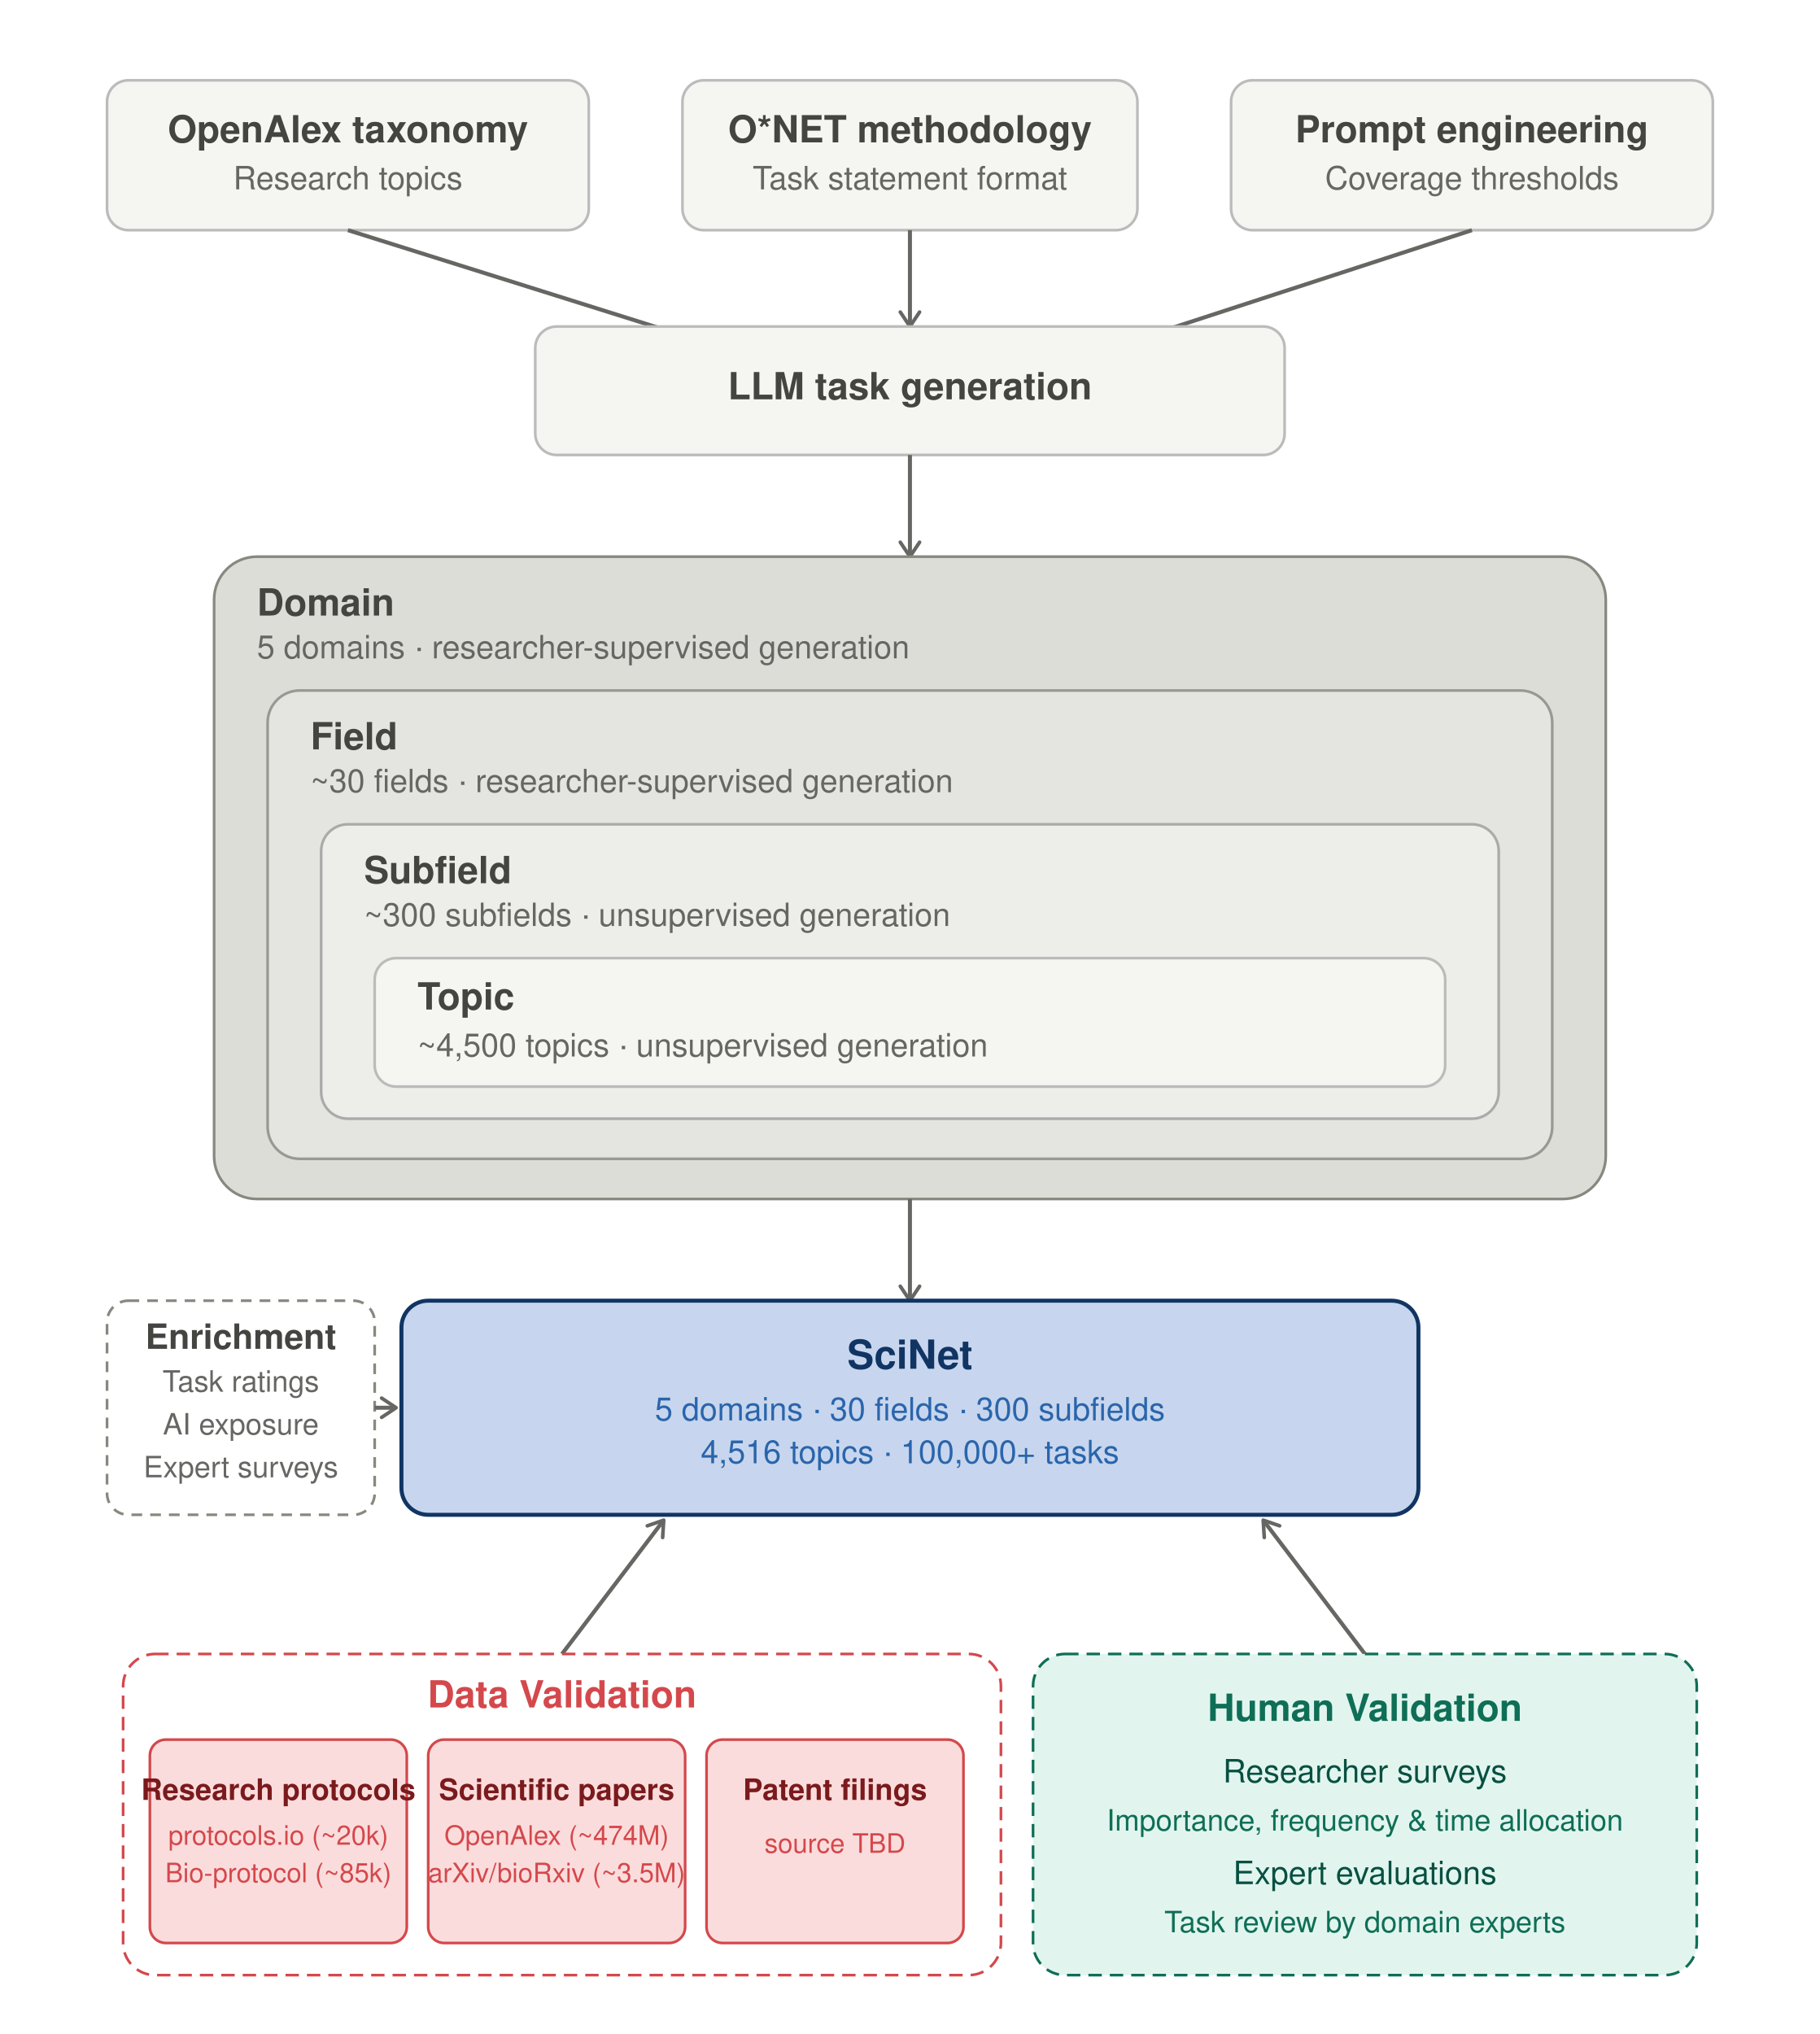
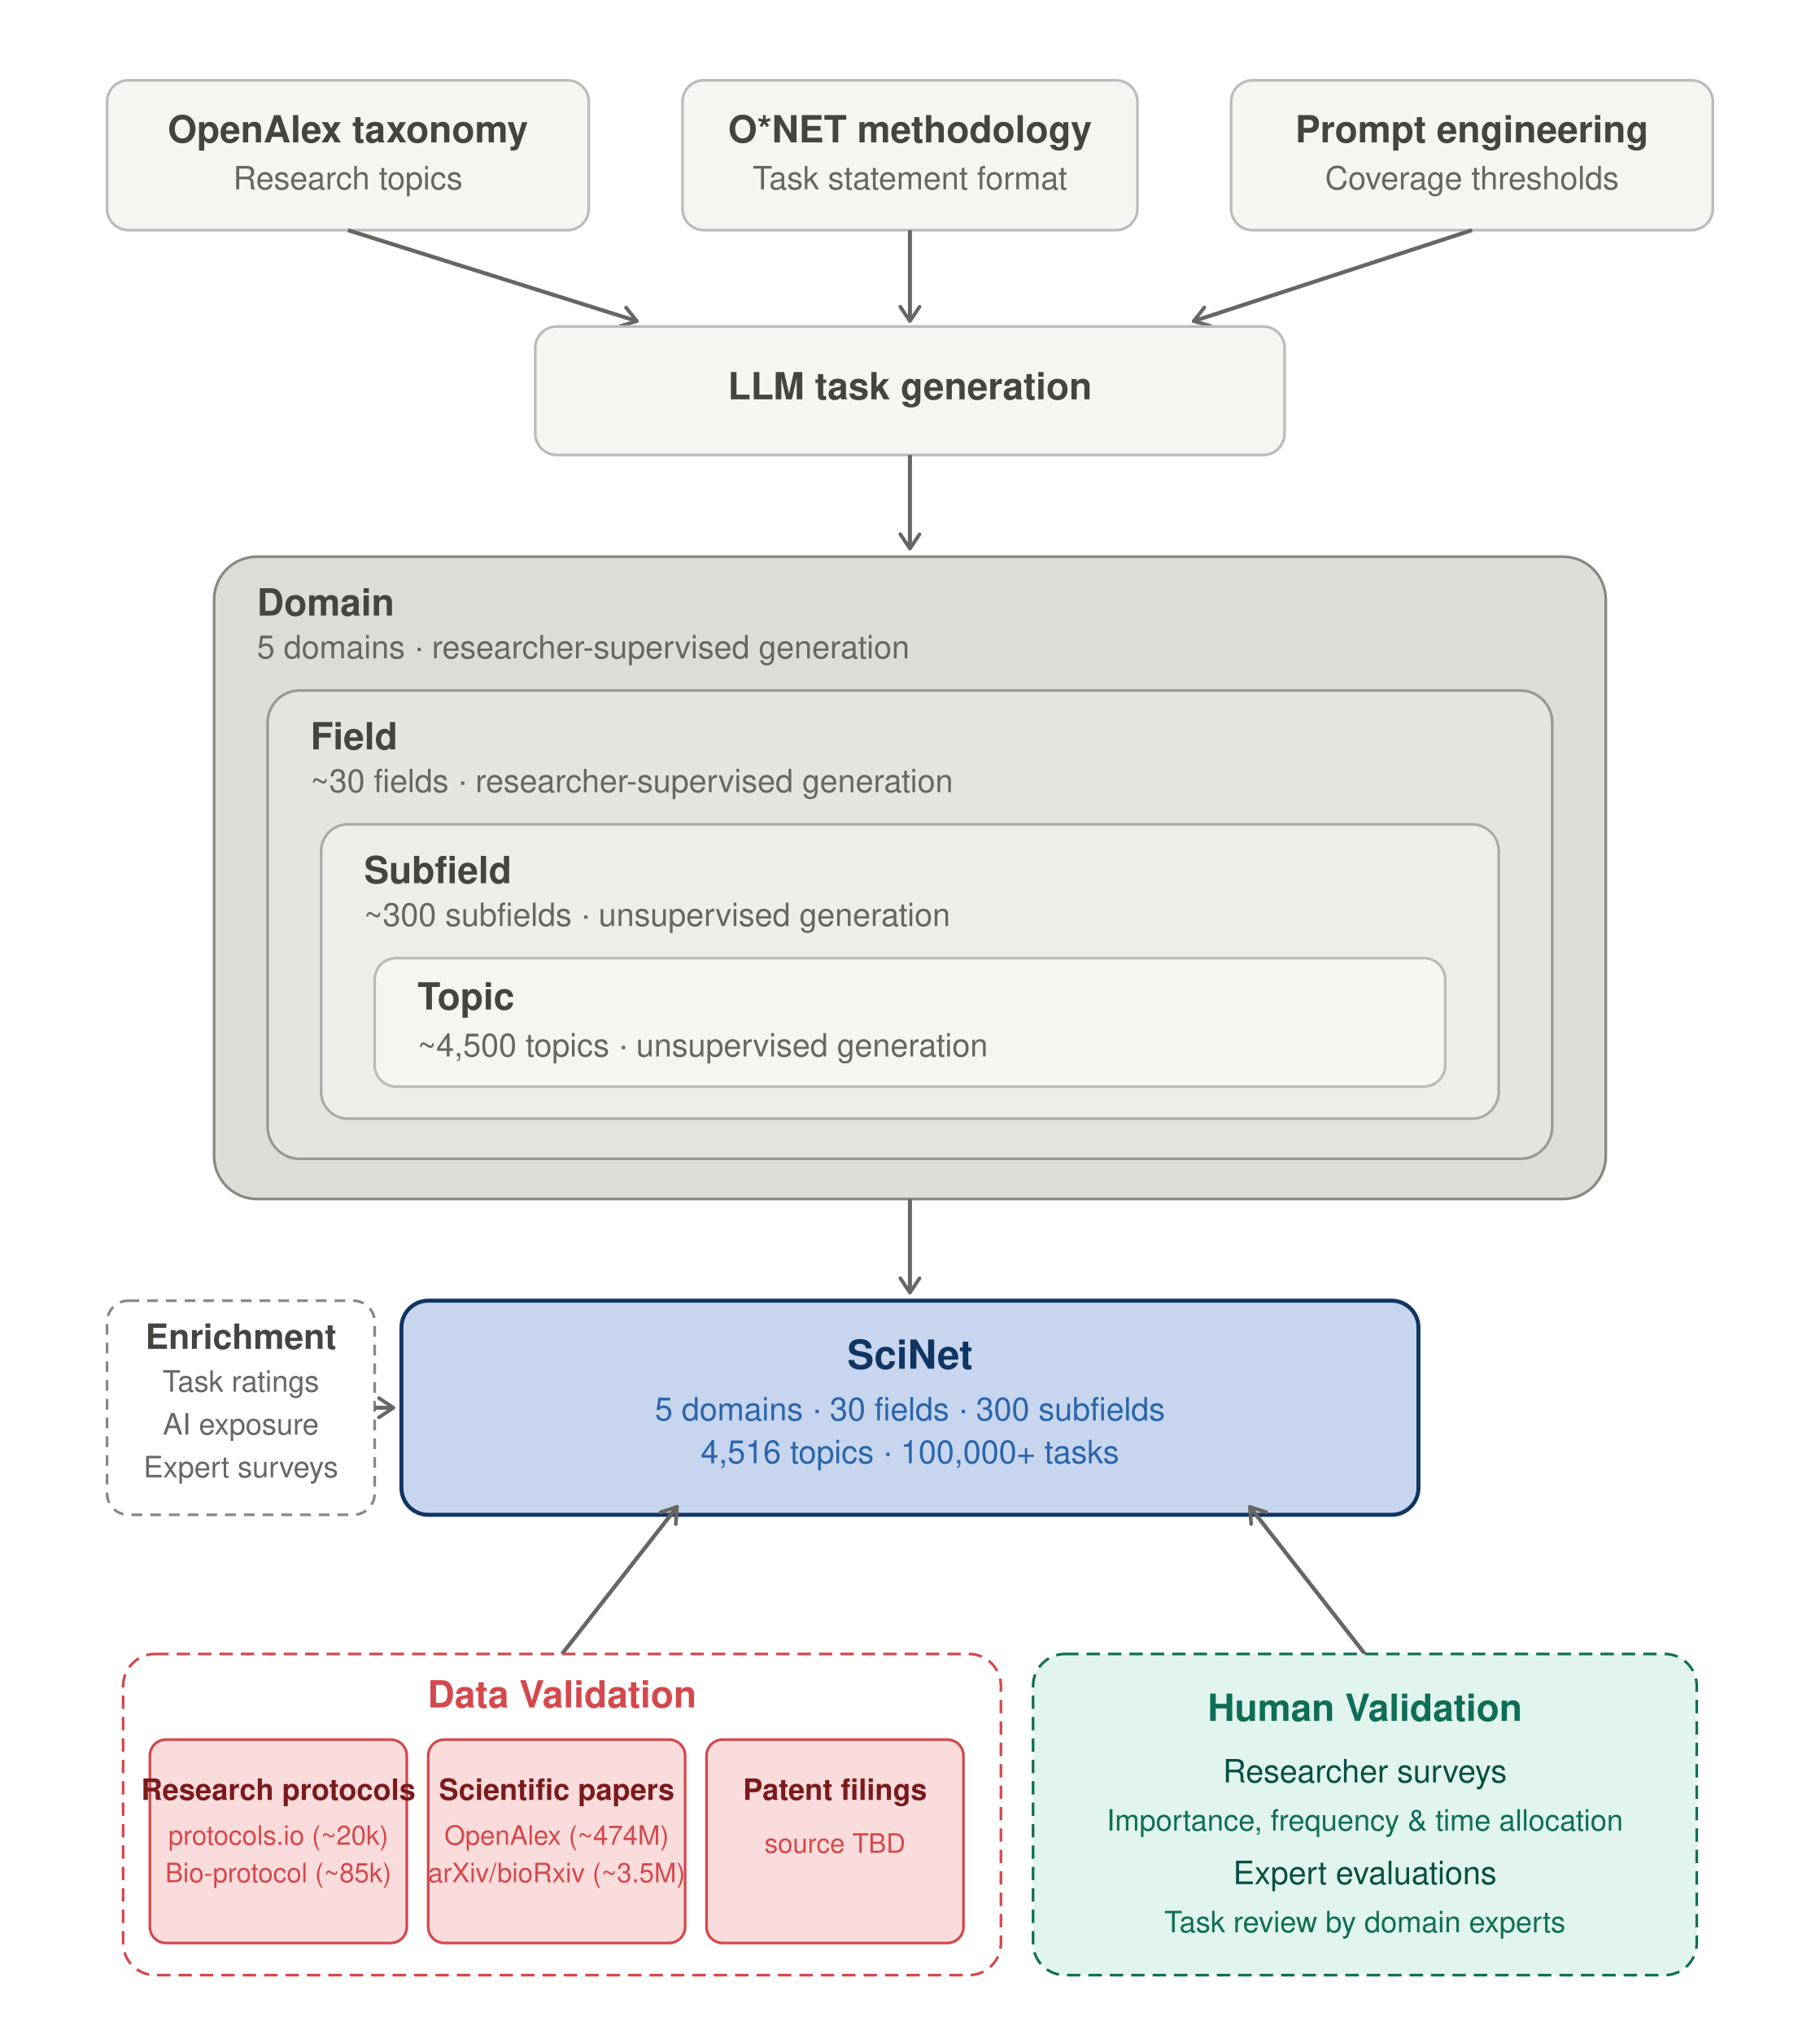
<svg xmlns="http://www.w3.org/2000/svg" width="680" height="760" viewBox="0 0 680 760">
  <defs>
    <marker id="arr" viewBox="0 0 10 10" refX="8" refY="5" markerWidth="6" markerHeight="6" orient="auto-start-reverse">
      <path d="M2 1L8 5L2 9" fill="none" stroke="#666663" stroke-width="1.5" stroke-linecap="round" stroke-linejoin="round" />
    </marker>
  </defs>
  <rect x="40" y="30" width="180" height="56" rx="8" fill="#F5F5F2" stroke="#BBBBBB" stroke-width="1" />
  <text x="130" y="50" text-anchor="middle" dominant-baseline="central" font-family="Helvetica,Arial,sans-serif" font-size="14" font-weight="600" fill="#444441">OpenAlex taxonomy</text>
  <text x="130" y="68" text-anchor="middle" dominant-baseline="central" font-family="Helvetica,Arial,sans-serif" font-size="12" fill="#666663">Research topics</text>
  <rect x="255" y="30" width="170" height="56" rx="8" fill="#F5F5F2" stroke="#BBBBBB" stroke-width="1" />
  <text x="340" y="50" text-anchor="middle" dominant-baseline="central" font-family="Helvetica,Arial,sans-serif" font-size="14" font-weight="600" fill="#444441">O*NET methodology</text>
  <text x="340" y="68" text-anchor="middle" dominant-baseline="central" font-family="Helvetica,Arial,sans-serif" font-size="12" fill="#666663">Task statement format</text>
  <rect x="460" y="30" width="180" height="56" rx="8" fill="#F5F5F2" stroke="#BBBBBB" stroke-width="1" />
  <text x="550" y="50" text-anchor="middle" dominant-baseline="central" font-family="Helvetica,Arial,sans-serif" font-size="14" font-weight="600" fill="#444441">Prompt engineering</text>
  <text x="550" y="68" text-anchor="middle" dominant-baseline="central" font-family="Helvetica,Arial,sans-serif" font-size="12" fill="#666663">Coverage thresholds</text>
-   <line x1="130" y1="86" x2="270" y2="130" stroke="#666663" stroke-width="1.5" marker-end="url(#arr)" />
-   <line x1="340" y1="86" x2="340" y2="122" stroke="#666663" stroke-width="1.5" marker-end="url(#arr)" />
-   <line x1="550" y1="86" x2="415" y2="130" stroke="#666663" stroke-width="1.5" marker-end="url(#arr)" />
+   <line x1="130" y1="86" x2="238" y2="120" stroke="#666663" stroke-width="1.5" marker-end="url(#arr)" />
+   <line x1="340" y1="86" x2="340" y2="120" stroke="#666663" stroke-width="1.5" marker-end="url(#arr)" />
+   <line x1="550" y1="86" x2="446" y2="120" stroke="#666663" stroke-width="1.5" marker-end="url(#arr)" />
  <rect x="200" y="122" width="280" height="48" rx="8" fill="#F5F5F2" stroke="#BBBBBB" stroke-width="1" />
  <text x="340" y="146" text-anchor="middle" dominant-baseline="central" font-family="Helvetica,Arial,sans-serif" font-size="14" font-weight="600" fill="#444441">LLM task generation</text>
-   <line x1="340" y1="170" x2="340" y2="208" stroke="#666663" stroke-width="1.5" marker-end="url(#arr)" />
+   <line x1="340" y1="170" x2="340" y2="205" stroke="#666663" stroke-width="1.5" marker-end="url(#arr)" />
  <rect x="80" y="208" width="520" height="240" rx="16" fill="#DDDDD8" stroke="#888880" stroke-width="1" />
  <text x="96" y="230" text-anchor="start" font-family="Helvetica,Arial,sans-serif" font-size="14" font-weight="600" fill="#444441">Domain</text>
  <text x="96" y="246" text-anchor="start" font-family="Helvetica,Arial,sans-serif" font-size="12" fill="#666663">5 domains · researcher-supervised generation</text>
  <rect x="100" y="258" width="480" height="175" rx="12" fill="#E4E4E0" stroke="#999994" stroke-width="1" />
  <text x="116" y="280" text-anchor="start" font-family="Helvetica,Arial,sans-serif" font-size="14" font-weight="600" fill="#444441">Field</text>
  <text x="116" y="296" text-anchor="start" font-family="Helvetica,Arial,sans-serif" font-size="12" fill="#666663">~30 fields · researcher-supervised generation</text>
  <rect x="120" y="308" width="440" height="110" rx="10" fill="#EDEDEA" stroke="#AAAAAA" stroke-width="1" />
  <text x="136" y="330" text-anchor="start" font-family="Helvetica,Arial,sans-serif" font-size="14" font-weight="600" fill="#444441">Subfield</text>
  <text x="136" y="346" text-anchor="start" font-family="Helvetica,Arial,sans-serif" font-size="12" fill="#666663">~300 subfields · unsupervised generation</text>
  <rect x="140" y="358" width="400" height="48" rx="8" fill="#F5F5F2" stroke="#BBBBBB" stroke-width="1" />
  <text x="156" y="374" text-anchor="start" dominant-baseline="central" font-family="Helvetica,Arial,sans-serif" font-size="14" font-weight="600" fill="#444441">Topic</text>
  <text x="156" y="392" text-anchor="start" dominant-baseline="central" font-family="Helvetica,Arial,sans-serif" font-size="12" fill="#666663">~4,500 topics · unsupervised generation</text>
-   <line x1="340" y1="448" x2="340" y2="486" stroke="#666663" stroke-width="1.5" marker-end="url(#arr)" />
+   <line x1="340" y1="448" x2="340" y2="483" stroke="#666663" stroke-width="1.5" marker-end="url(#arr)" />
  <rect x="150" y="486" width="380" height="80" rx="10" fill="#C7D6EE" stroke="#113563" stroke-width="1.5" />
  <text x="340" y="508" text-anchor="middle" dominant-baseline="central" font-family="Helvetica,Arial,sans-serif" font-size="15" font-weight="700" fill="#113563">SciNet</text>
  <text x="340" y="528" text-anchor="middle" dominant-baseline="central" font-family="Helvetica,Arial,sans-serif" font-size="12" fill="#2A65AB">5 domains · 30 fields · 300 subfields</text>
  <text x="340" y="544" text-anchor="middle" dominant-baseline="central" font-family="Helvetica,Arial,sans-serif" font-size="12" fill="#2A65AB">4,516 topics · 100,000+ tasks</text>
-   <line x1="210" y1="618" x2="248" y2="568" stroke="#666663" stroke-width="1.5" marker-end="url(#arr)" />
-   <line x1="510" y1="618" x2="472" y2="568" stroke="#666663" stroke-width="1.5" marker-end="url(#arr)" />
+   <line x1="210" y1="618" x2="253" y2="563" stroke="#666663" stroke-width="1.5" marker-end="url(#arr)" />
+   <line x1="510" y1="618" x2="467" y2="563" stroke="#666663" stroke-width="1.5" marker-end="url(#arr)" />
  <rect x="46" y="618" width="328" height="120" rx="12" fill="none" stroke="#D4484C" stroke-width="1" stroke-dasharray="5 3" />
  <text x="210" y="638" text-anchor="middle" font-family="Helvetica,Arial,sans-serif" font-size="14" font-weight="600" fill="#D4484C">Data Validation</text>
  <rect x="56" y="650" width="96" height="76" rx="6" fill="#FBDCDC" stroke="#D4484C" stroke-width="1" />
  <text x="104" y="670" text-anchor="middle" dominant-baseline="central" font-family="Helvetica,Arial,sans-serif" font-size="11" font-weight="600" fill="#7A1A1D">Research protocols</text>
  <text x="104" y="687" text-anchor="middle" dominant-baseline="central" font-family="Helvetica,Arial,sans-serif" font-size="10" fill="#D4484C">protocols.io (~20k)</text>
  <text x="104" y="701" text-anchor="middle" dominant-baseline="central" font-family="Helvetica,Arial,sans-serif" font-size="10" fill="#D4484C">Bio-protocol (~85k)</text>
  <rect x="160" y="650" width="96" height="76" rx="6" fill="#FBDCDC" stroke="#D4484C" stroke-width="1" />
  <text x="208" y="670" text-anchor="middle" dominant-baseline="central" font-family="Helvetica,Arial,sans-serif" font-size="11" font-weight="600" fill="#7A1A1D">Scientific papers</text>
  <text x="208" y="687" text-anchor="middle" dominant-baseline="central" font-family="Helvetica,Arial,sans-serif" font-size="10" fill="#D4484C">OpenAlex (~474M)</text>
  <text x="208" y="701" text-anchor="middle" dominant-baseline="central" font-family="Helvetica,Arial,sans-serif" font-size="10" fill="#D4484C">arXiv/bioRxiv (~3.5M)</text>
  <rect x="264" y="650" width="96" height="76" rx="6" fill="#FBDCDC" stroke="#D4484C" stroke-width="1" />
  <text x="312" y="670" text-anchor="middle" dominant-baseline="central" font-family="Helvetica,Arial,sans-serif" font-size="11" font-weight="600" fill="#7A1A1D">Patent filings</text>
  <text x="312" y="690" text-anchor="middle" dominant-baseline="central" font-family="Helvetica,Arial,sans-serif" font-size="10" fill="#D4484C">source TBD</text>
  <rect x="386" y="618" width="248" height="120" rx="12" fill="#E1F5EE" stroke="#0F6E56" stroke-width="1" stroke-dasharray="5 3" />
  <text x="510" y="643" text-anchor="middle" font-family="Helvetica,Arial,sans-serif" font-size="14" font-weight="600" fill="#0F6E56">Human Validation</text>
  <text x="510" y="666" text-anchor="middle" font-family="Helvetica,Arial,sans-serif" font-size="12" fill="#085041">Researcher surveys</text>
  <text x="510" y="684" text-anchor="middle" font-family="Helvetica,Arial,sans-serif" font-size="11" fill="#0F6E56">Importance, frequency &amp; time allocation</text>
  <text x="510" y="704" text-anchor="middle" font-family="Helvetica,Arial,sans-serif" font-size="12" fill="#085041">Expert evaluations</text>
  <text x="510" y="722" text-anchor="middle" font-family="Helvetica,Arial,sans-serif" font-size="11" fill="#0F6E56">Task review by domain experts</text>
  <rect x="40" y="486" width="100" height="80" rx="8" fill="none" stroke="#888880" stroke-width="1" stroke-dasharray="4 3" />
  <text x="90" y="504" text-anchor="middle" font-family="Helvetica,Arial,sans-serif" font-size="13" font-weight="600" fill="#444441">Enrichment</text>
  <text x="90" y="520" text-anchor="middle" font-family="Helvetica,Arial,sans-serif" font-size="11" fill="#666663">Task ratings</text>
  <text x="90" y="536" text-anchor="middle" font-family="Helvetica,Arial,sans-serif" font-size="11" fill="#666663">AI exposure</text>
  <text x="90" y="552" text-anchor="middle" font-family="Helvetica,Arial,sans-serif" font-size="11" fill="#666663">Expert surveys</text>
-   <line x1="140" y1="526" x2="148" y2="526" stroke="#666663" stroke-width="1.5" marker-end="url(#arr)" />
+   <line x1="140" y1="526" x2="147" y2="526" stroke="#666663" stroke-width="1.5" marker-end="url(#arr)" />
</svg>
